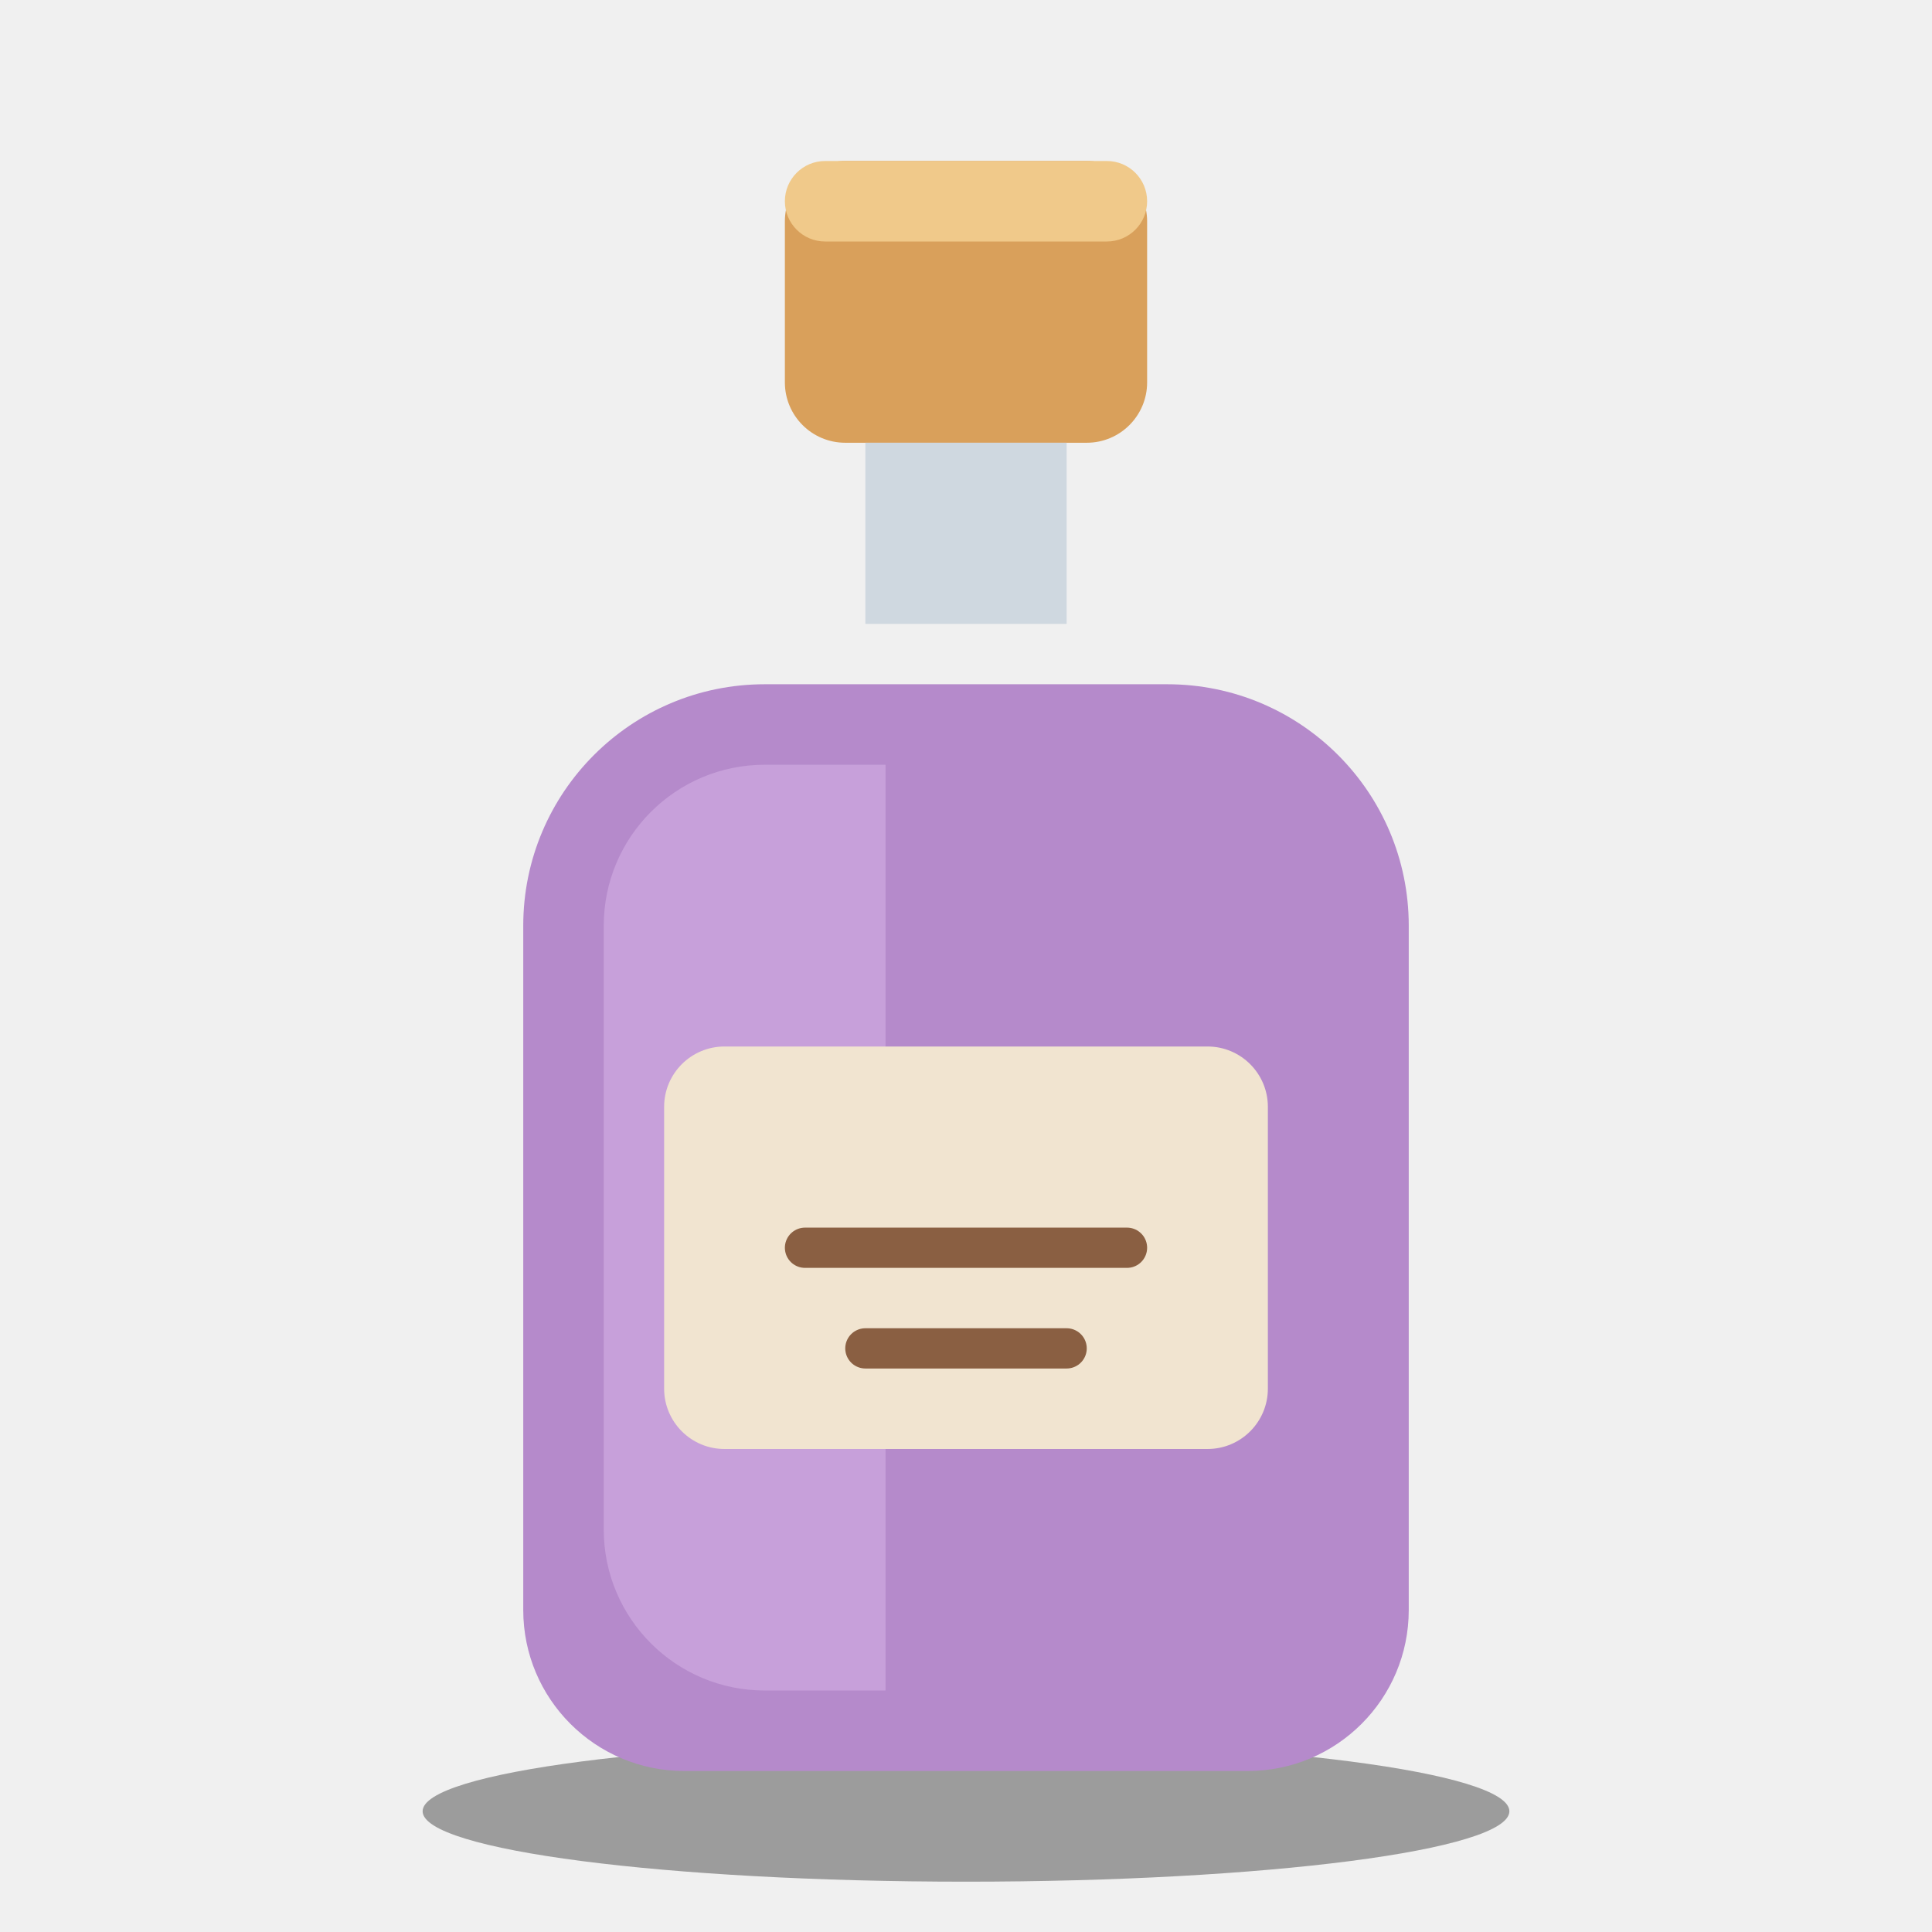
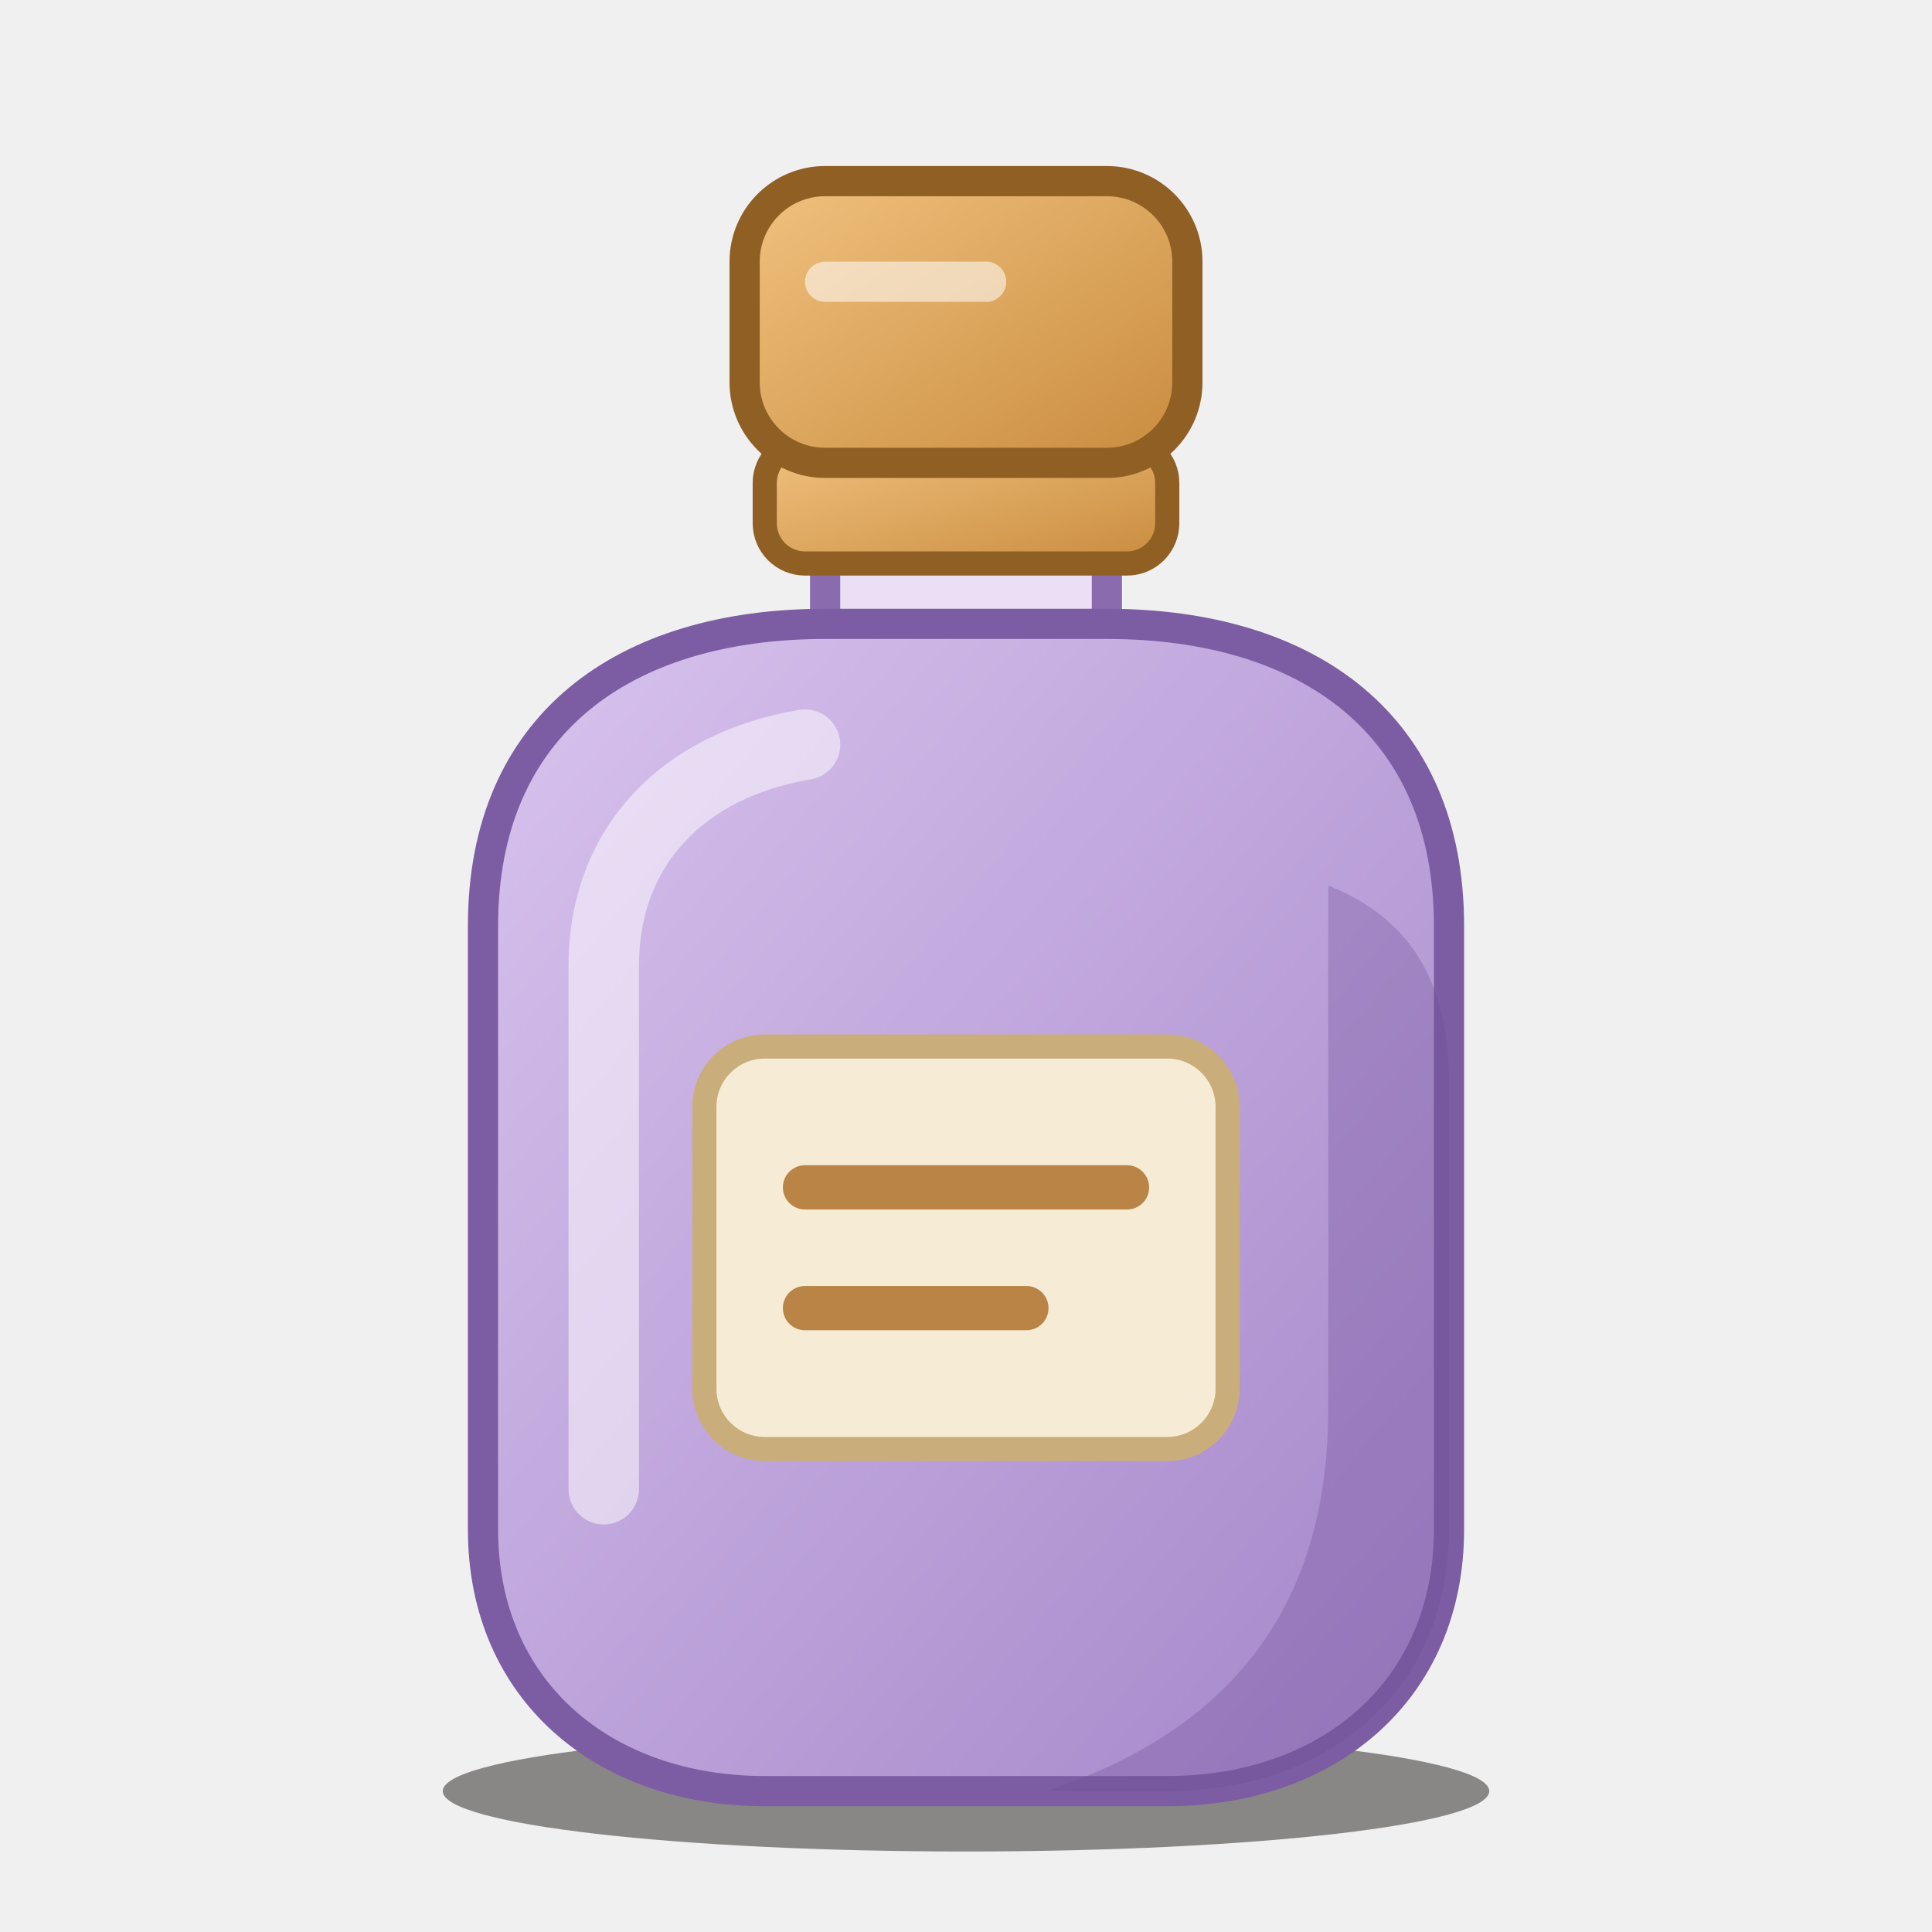
<svg xmlns="http://www.w3.org/2000/svg" viewBox="0 0 96 96">
-   <ellipse cx="48" cy="90" rx="27" ry="3.5" fill="#000" opacity=".35" />
-   <rect x="39" y="8" width="18" height="14" rx="3" fill="#d9a05b" />
-   <rect x="39" y="8" width="18" height="4" rx="2" fill="#f0c98a" />
-   <rect x="43" y="22" width="10" height="9" fill="#cfd8e0" />
-   <path d="M26 46a12 12 0 0 1 12-12h20a12 12 0 0 1 12 12v34a8 8 0 0 1-8 8H34a8 8 0 0 1-8-8z" fill="#b58acb" />
-   <path d="M30 46a8 8 0 0 1 8-8h6v46h-6a8 8 0 0 1-8-8z" fill="#d6b3e6" opacity=".55" />
-   <rect x="33" y="52" width="30" height="20" rx="3" fill="#f1e4d0" />
-   <path d="M40 62h16M43 67h10" stroke="#8a5f42" stroke-width="2" stroke-linecap="round" />
+   <defs>
+     <linearGradient id="bt-glass" x1="0" y1="0" x2="1" y2="1">
+       <stop offset="0" stop-color="#d9c4ee" />
+       <stop offset="1" stop-color="#a384c8" />
+     </linearGradient>
+     <linearGradient id="bt-brass" x1="0" y1="0" x2="1" y2="1">
+       <stop offset="0" stop-color="#f0c27f" />
+       <stop offset="1" stop-color="#c98b3e" />
+     </linearGradient>
+   </defs>
+   <ellipse cx="48" cy="89" rx="26" ry="3" fill="#0a0504" opacity="0.45" />
+   <path d="M41 24h14v9H41z" fill="#eadff5" stroke="#8a6cae" stroke-width="1.5" stroke-linejoin="round" />
+   <path d="M24 46C24 36 31 31 41 31H55C65 31 72 36 72 46V76C72 84 66 89 58 89H38C30 89 24 84 24 76Z" fill="url(#bt-glass)" stroke="#7c5ca3" stroke-width="1.5" stroke-linejoin="round" />
+   <path d="M66 44C71 46 72 50 72 54V76C72 84 66 89 58 89H52C61 86 66 80 66 70Z" fill="#6a4a94" opacity="0.3" />
+   <path d="M30 74V48C30 42 34 38 40 37" fill="none" stroke="#ffffff" stroke-width="3.5" stroke-linecap="round" opacity="0.5" />
+   <rect x="35" y="52" width="26" height="20" rx="3" fill="#f6ecd6" stroke="#c9ae7c" stroke-width="1.2" />
+   <path d="M40 59h16M40 65h11" fill="none" stroke="#b98445" stroke-width="2.2" stroke-linecap="round" />
+   <rect x="38" y="22" width="20" height="6" rx="2" fill="url(#bt-brass)" stroke="#8f5f24" stroke-width="1.2" />
+   <rect x="37" y="9" width="22" height="14" rx="4" fill="url(#bt-brass)" stroke="#8f5f24" stroke-width="1.5" />
+   <path d="M41 14h8" fill="none" stroke="#ffffff" stroke-width="2" stroke-linecap="round" opacity="0.55" />
</svg>
